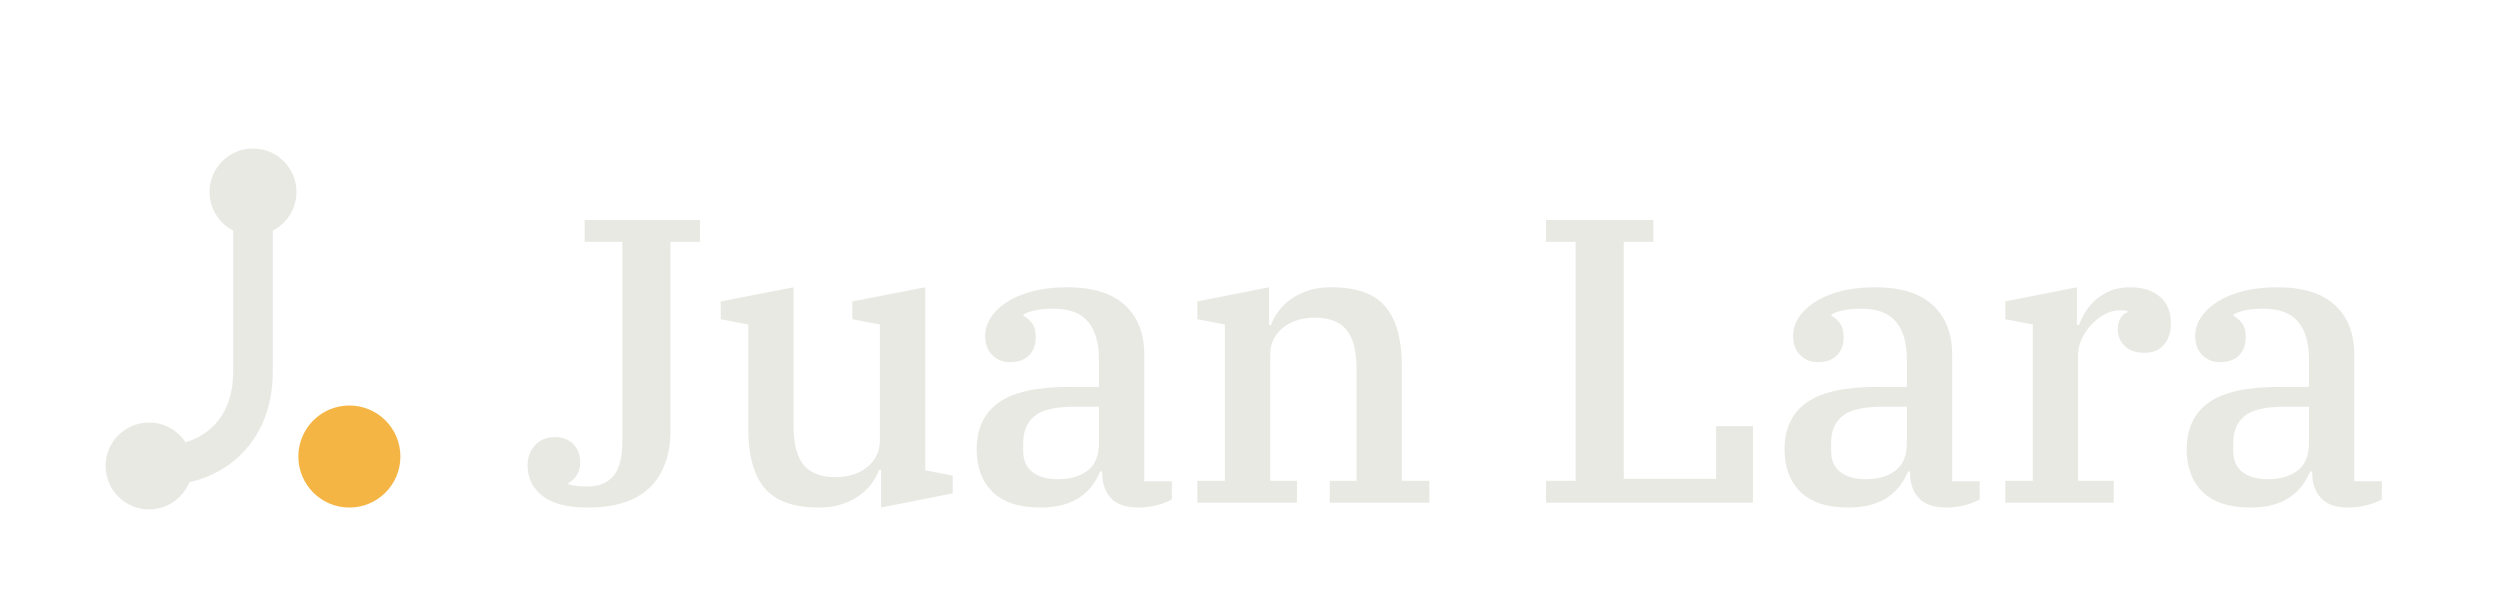
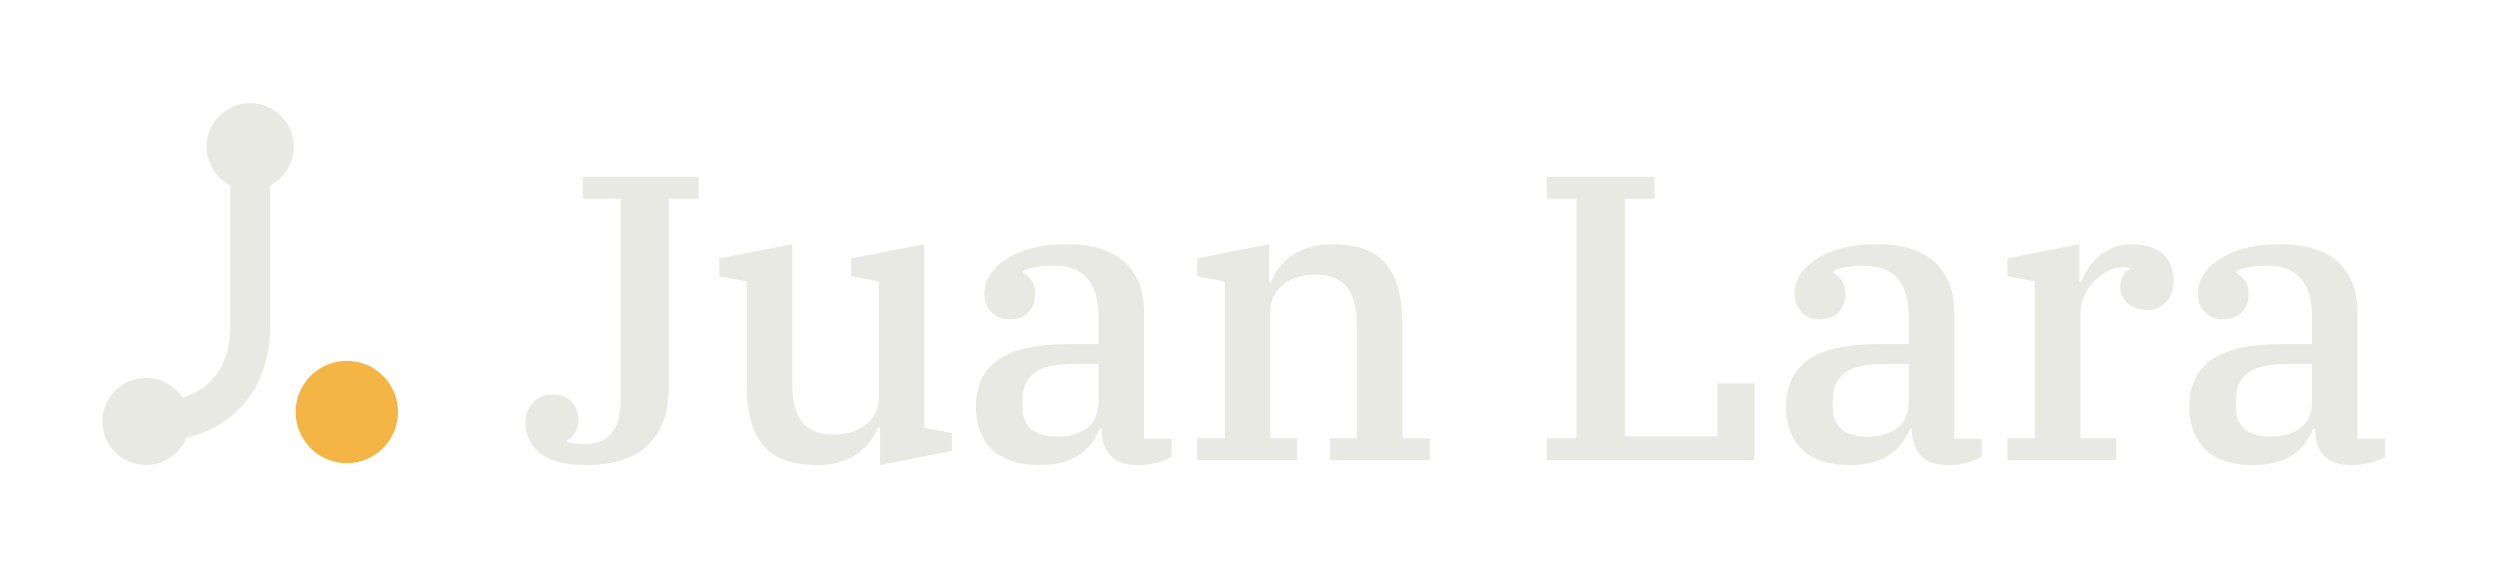
- <svg xmlns="http://www.w3.org/2000/svg" viewBox="0 0 615.60 151.33" width="616" height="151" role="img" aria-label="Juan Lara">
-   <g transform="translate(3.27 26.40) scale(2.3333)">
+ <svg xmlns="http://www.w3.org/2000/svg" viewBox="0 0 615.60 139.53" width="616" height="140" role="img" aria-label="Juan Lara">
+   <g transform="translate(3.27 14.93) scale(2.3333)">
    <path d="M25 9V28C25 34.6 20.5 38 15 38" fill="none" stroke="#E9E9E4" stroke-width="4.2" />
    <circle cx="25" cy="9" r="4.6" fill="#E9E9E4" />
    <circle cx="14" cy="38" r="4.6" fill="#E9E9E4" />
    <circle cx="35.2" cy="37" r="5.4" fill="#F5B544" />
  </g>
-   <path d="M144.2 125.333Q136.7 125.333 133.05 122.433Q129.4 119.533 129.4 114.933Q129.4 112.033 131.2 109.983Q133.0 107.933 136.2 107.933Q139.0 107.933 140.7 109.683Q142.4 111.433 142.4 114.133Q142.4 116.133 141.5 117.433Q140.6 118.733 139.5 119.233V119.633Q141.5 120.133 144.1 120.133Q148.4 120.133 150.6 117.533Q152.8 114.933 152.8 109.033V59.733H143.5V54.333H172.0V59.733H164.7V106.233Q164.7 115.333 159.65 120.333Q154.6 125.333 144.2 125.333ZM201.4 125.333Q191.9 125.333 187.9 120.483Q183.9 115.633 183.9 105.933V80.133L177.1 78.833V74.433L195.1 70.933V105.333Q195.1 111.833 197.6 114.833Q200.1 117.833 205.5 117.833Q207.5 117.833 209.45 117.283Q211.4 116.733 212.95 115.583Q214.5 114.433 215.45 112.733Q216.4 111.033 216.4 108.633V80.133L209.6 78.833V74.433L227.6 70.933V116.133L234.4 117.433V121.833L216.7 125.333V116.033H216.2Q215.6 117.733 214.35 119.433Q213.1 121.133 211.25 122.433Q209.4 123.733 206.95 124.533Q204.5 125.333 201.4 125.333ZM256.0 125.333Q248.2 125.333 244.25 121.483Q240.3 117.633 240.3 110.933Q240.3 103.333 245.7 99.433Q251.1 95.533 263.3 95.533H270.5V88.733Q270.5 82.633 267.8 79.433Q265.1 76.233 259.3 76.233Q254.4 76.233 251.9 77.633V78.033Q253.0 78.533 253.95 79.783Q254.9 81.033 254.9 83.233Q254.9 86.033 253.25 87.733Q251.6 89.433 248.5 89.433Q245.9 89.433 244.15 87.683Q242.4 85.933 242.4 82.933Q242.4 80.633 243.75 78.483Q245.1 76.333 247.7 74.633Q250.3 72.933 254.05 71.933Q257.8 70.933 262.7 70.933Q272.1 70.933 276.9 75.333Q281.7 79.733 281.7 87.633V118.833H288.5V123.333Q287.1 124.133 284.9 124.733Q282.7 125.333 280.2 125.333Q275.6 125.333 273.45 122.983Q271.3 120.633 271.3 116.933V116.433H270.8Q270.1 118.133 269.0 119.683Q267.9 121.233 266.15 122.533Q264.4 123.833 261.9 124.583Q259.4 125.333 256.0 125.333ZM260.4 118.333Q264.8 118.333 267.65 116.233Q270.5 114.133 270.5 109.333V100.433H264.5Q257.4 100.433 254.6 102.733Q251.8 105.033 251.8 109.333V111.233Q251.8 114.833 254.1 116.583Q256.4 118.333 260.4 118.333ZM294.8 118.733H301.6V80.133L294.8 78.833V74.433L312.5 70.933V80.233H313.0Q313.6 78.533 314.85 76.833Q316.1 75.133 317.95 73.833Q319.8 72.533 322.25 71.733Q324.7 70.933 327.8 70.933Q337.3 70.933 341.3 75.783Q345.3 80.633 345.3 90.333V118.733H352.1V124.133H327.5V118.733H334.1V90.933Q334.1 84.433 331.6 81.433Q329.1 78.433 323.7 78.433Q321.7 78.433 319.75 78.983Q317.8 79.533 316.25 80.683Q314.7 81.833 313.75 83.533Q312.8 85.233 312.8 87.633V118.733H319.4V124.133H294.8ZM380.9 118.733H388.2V59.733H380.9V54.333H407.4V59.733H400.1V118.233H422.9V105.233H432.0V124.133H380.9ZM455.5 125.333Q447.7 125.333 443.75 121.483Q439.8 117.633 439.8 110.933Q439.8 103.333 445.2 99.433Q450.6 95.533 462.8 95.533H470.0V88.733Q470.0 82.633 467.3 79.433Q464.6 76.233 458.8 76.233Q453.9 76.233 451.4 77.633V78.033Q452.5 78.533 453.45 79.783Q454.4 81.033 454.4 83.233Q454.4 86.033 452.75 87.733Q451.1 89.433 448.0 89.433Q445.4 89.433 443.65 87.683Q441.9 85.933 441.9 82.933Q441.9 80.633 443.25 78.483Q444.6 76.333 447.2 74.633Q449.8 72.933 453.55 71.933Q457.3 70.933 462.2 70.933Q471.6 70.933 476.4 75.333Q481.2 79.733 481.2 87.633V118.833H488.0V123.333Q486.6 124.133 484.4 124.733Q482.2 125.333 479.7 125.333Q475.1 125.333 472.95 122.983Q470.8 120.633 470.8 116.933V116.433H470.3Q469.6 118.133 468.5 119.683Q467.4 121.233 465.65 122.533Q463.9 123.833 461.4 124.583Q458.9 125.333 455.5 125.333ZM459.9 118.333Q464.3 118.333 467.15 116.233Q470.0 114.133 470.0 109.333V100.433H464.0Q456.9 100.433 454.1 102.733Q451.3 105.033 451.3 109.333V111.233Q451.3 114.833 453.6 116.583Q455.9 118.333 459.9 118.333ZM494.3 118.733H501.1V80.133L494.3 78.833V74.433L512.0 70.933V80.233H512.5Q513.2 78.433 514.25 76.783Q515.3 75.133 516.85 73.833Q518.4 72.533 520.45 71.733Q522.5 70.933 525.1 70.933Q529.7 70.933 532.45 73.233Q535.2 75.533 535.2 79.833Q535.2 83.233 533.45 85.183Q531.7 87.133 528.7 87.133Q525.6 87.133 523.85 85.483Q522.1 83.833 522.1 81.333Q522.1 79.633 522.8 78.483Q523.5 77.333 524.5 77.133V76.833Q524.2 76.733 523.8 76.683Q523.4 76.633 522.6 76.633Q520.7 76.633 518.85 77.633Q517.0 78.633 515.55 80.183Q514.1 81.733 513.2 83.683Q512.3 85.633 512.3 87.533V118.733H521.1V124.133H494.3ZM554.8 125.333Q547.0 125.333 543.05 121.483Q539.1 117.633 539.1 110.933Q539.1 103.333 544.5 99.433Q549.9 95.533 562.1 95.533H569.3V88.733Q569.3 82.633 566.6 79.433Q563.9 76.233 558.1 76.233Q553.2 76.233 550.7 77.633V78.033Q551.8 78.533 552.75 79.783Q553.7 81.033 553.7 83.233Q553.7 86.033 552.05 87.733Q550.4 89.433 547.3 89.433Q544.7 89.433 542.95 87.683Q541.2 85.933 541.2 82.933Q541.2 80.633 542.55 78.483Q543.9 76.333 546.5 74.633Q549.1 72.933 552.85 71.933Q556.6 70.933 561.5 70.933Q570.9 70.933 575.7 75.333Q580.5 79.733 580.5 87.633V118.833H587.3V123.333Q585.9 124.133 583.7 124.733Q581.5 125.333 579.0 125.333Q574.4 125.333 572.25 122.983Q570.1 120.633 570.1 116.933V116.433H569.6Q568.9 118.133 567.8 119.683Q566.7 121.233 564.95 122.533Q563.2 123.833 560.7 124.583Q558.2 125.333 554.8 125.333ZM559.2 118.333Q563.6 118.333 566.45 116.233Q569.3 114.133 569.3 109.333V100.433H563.3Q556.2 100.433 553.4 102.733Q550.6 105.033 550.6 109.333V111.233Q550.6 114.833 552.9 116.583Q555.2 118.333 559.2 118.333Z" fill="#E9E9E4" />
+   <path d="M144.2 114.333Q136.7 114.333 133.05 111.433Q129.4 108.533 129.4 103.933Q129.4 101.033 131.2 98.983Q133.0 96.933 136.2 96.933Q139.0 96.933 140.7 98.683Q142.4 100.433 142.4 103.133Q142.4 105.133 141.5 106.433Q140.6 107.733 139.5 108.233V108.633Q141.5 109.133 144.1 109.133Q148.4 109.133 150.6 106.533Q152.8 103.933 152.8 98.033V48.733H143.5V43.333H172.0V48.733H164.7V95.233Q164.7 104.333 159.65 109.333Q154.6 114.333 144.2 114.333ZM201.4 114.333Q191.9 114.333 187.9 109.483Q183.9 104.633 183.9 94.933V69.133L177.1 67.833V63.433L195.1 59.933V94.333Q195.1 100.833 197.6 103.833Q200.1 106.833 205.5 106.833Q207.5 106.833 209.45 106.283Q211.4 105.733 212.95 104.583Q214.5 103.433 215.45 101.733Q216.4 100.033 216.4 97.633V69.133L209.6 67.833V63.433L227.6 59.933V105.133L234.4 106.433V110.833L216.7 114.333V105.033H216.2Q215.6 106.733 214.35 108.433Q213.1 110.133 211.25 111.433Q209.4 112.733 206.95 113.533Q204.5 114.333 201.4 114.333ZM256.0 114.333Q248.2 114.333 244.25 110.483Q240.3 106.633 240.3 99.933Q240.3 92.333 245.7 88.433Q251.1 84.533 263.3 84.533H270.5V77.733Q270.5 71.633 267.8 68.433Q265.1 65.233 259.3 65.233Q254.4 65.233 251.9 66.633V67.033Q253.0 67.533 253.95 68.783Q254.9 70.033 254.9 72.233Q254.9 75.033 253.25 76.733Q251.6 78.433 248.5 78.433Q245.9 78.433 244.15 76.683Q242.4 74.933 242.4 71.933Q242.4 69.633 243.75 67.483Q245.1 65.333 247.7 63.633Q250.3 61.933 254.05 60.933Q257.8 59.933 262.7 59.933Q272.1 59.933 276.9 64.333Q281.7 68.733 281.7 76.633V107.833H288.5V112.333Q287.1 113.133 284.9 113.733Q282.7 114.333 280.2 114.333Q275.6 114.333 273.45 111.983Q271.3 109.633 271.3 105.933V105.433H270.8Q270.1 107.133 269.0 108.683Q267.9 110.233 266.15 111.533Q264.4 112.833 261.9 113.583Q259.4 114.333 256.0 114.333ZM260.4 107.333Q264.8 107.333 267.65 105.233Q270.5 103.133 270.5 98.333V89.433H264.5Q257.4 89.433 254.6 91.733Q251.8 94.033 251.8 98.333V100.233Q251.8 103.833 254.1 105.583Q256.4 107.333 260.4 107.333ZM294.8 107.733H301.6V69.133L294.8 67.833V63.433L312.5 59.933V69.233H313.0Q313.6 67.533 314.85 65.833Q316.1 64.133 317.95 62.833Q319.8 61.533 322.25 60.733Q324.7 59.933 327.8 59.933Q337.3 59.933 341.3 64.783Q345.3 69.633 345.3 79.333V107.733H352.1V113.133H327.5V107.733H334.1V79.933Q334.1 73.433 331.6 70.433Q329.1 67.433 323.7 67.433Q321.7 67.433 319.75 67.983Q317.8 68.533 316.25 69.683Q314.7 70.833 313.75 72.533Q312.8 74.233 312.8 76.633V107.733H319.4V113.133H294.8ZM380.9 107.733H388.2V48.733H380.9V43.333H407.4V48.733H400.1V107.233H422.9V94.233H432.0V113.133H380.9ZM455.5 114.333Q447.7 114.333 443.75 110.483Q439.8 106.633 439.8 99.933Q439.8 92.333 445.2 88.433Q450.6 84.533 462.8 84.533H470.0V77.733Q470.0 71.633 467.3 68.433Q464.6 65.233 458.8 65.233Q453.9 65.233 451.4 66.633V67.033Q452.5 67.533 453.45 68.783Q454.4 70.033 454.4 72.233Q454.4 75.033 452.75 76.733Q451.1 78.433 448.0 78.433Q445.4 78.433 443.65 76.683Q441.9 74.933 441.9 71.933Q441.9 69.633 443.25 67.483Q444.6 65.333 447.2 63.633Q449.8 61.933 453.55 60.933Q457.3 59.933 462.2 59.933Q471.6 59.933 476.4 64.333Q481.2 68.733 481.2 76.633V107.833H488.0V112.333Q486.6 113.133 484.4 113.733Q482.2 114.333 479.7 114.333Q475.1 114.333 472.95 111.983Q470.8 109.633 470.8 105.933V105.433H470.3Q469.6 107.133 468.5 108.683Q467.4 110.233 465.65 111.533Q463.9 112.833 461.4 113.583Q458.9 114.333 455.5 114.333ZM459.9 107.333Q464.3 107.333 467.15 105.233Q470.0 103.133 470.0 98.333V89.433H464.0Q456.9 89.433 454.1 91.733Q451.3 94.033 451.3 98.333V100.233Q451.3 103.833 453.6 105.583Q455.9 107.333 459.9 107.333ZM494.3 107.733H501.1V69.133L494.3 67.833V63.433L512.0 59.933V69.233H512.5Q513.2 67.433 514.25 65.783Q515.3 64.133 516.85 62.833Q518.4 61.533 520.45 60.733Q522.5 59.933 525.1 59.933Q529.7 59.933 532.45 62.233Q535.2 64.533 535.2 68.833Q535.2 72.233 533.45 74.183Q531.7 76.133 528.7 76.133Q525.6 76.133 523.85 74.483Q522.1 72.833 522.1 70.333Q522.1 68.633 522.8 67.483Q523.5 66.333 524.5 66.133V65.833Q524.2 65.733 523.8 65.683Q523.4 65.633 522.6 65.633Q520.7 65.633 518.85 66.633Q517.0 67.633 515.55 69.183Q514.1 70.733 513.2 72.683Q512.3 74.633 512.3 76.533V107.733H521.1V113.133H494.3ZM554.8 114.333Q547.0 114.333 543.05 110.483Q539.1 106.633 539.1 99.933Q539.1 92.333 544.5 88.433Q549.9 84.533 562.1 84.533H569.3V77.733Q569.3 71.633 566.6 68.433Q563.9 65.233 558.1 65.233Q553.2 65.233 550.7 66.633V67.033Q551.8 67.533 552.75 68.783Q553.7 70.033 553.7 72.233Q553.7 75.033 552.05 76.733Q550.4 78.433 547.3 78.433Q544.7 78.433 542.95 76.683Q541.2 74.933 541.2 71.933Q541.2 69.633 542.55 67.483Q543.9 65.333 546.5 63.633Q549.1 61.933 552.85 60.933Q556.6 59.933 561.5 59.933Q570.9 59.933 575.7 64.333Q580.5 68.733 580.5 76.633V107.833H587.3V112.333Q585.9 113.133 583.7 113.733Q581.5 114.333 579.0 114.333Q574.4 114.333 572.25 111.983Q570.1 109.633 570.1 105.933V105.433H569.6Q568.9 107.133 567.8 108.683Q566.7 110.233 564.95 111.533Q563.2 112.833 560.7 113.583Q558.2 114.333 554.8 114.333ZM559.2 107.333Q563.6 107.333 566.45 105.233Q569.3 103.133 569.3 98.333V89.433H563.3Q556.2 89.433 553.4 91.733Q550.6 94.033 550.6 98.333V100.233Q550.6 103.833 552.9 105.583Q555.2 107.333 559.2 107.333Z" fill="#E9E9E4" />
</svg>
